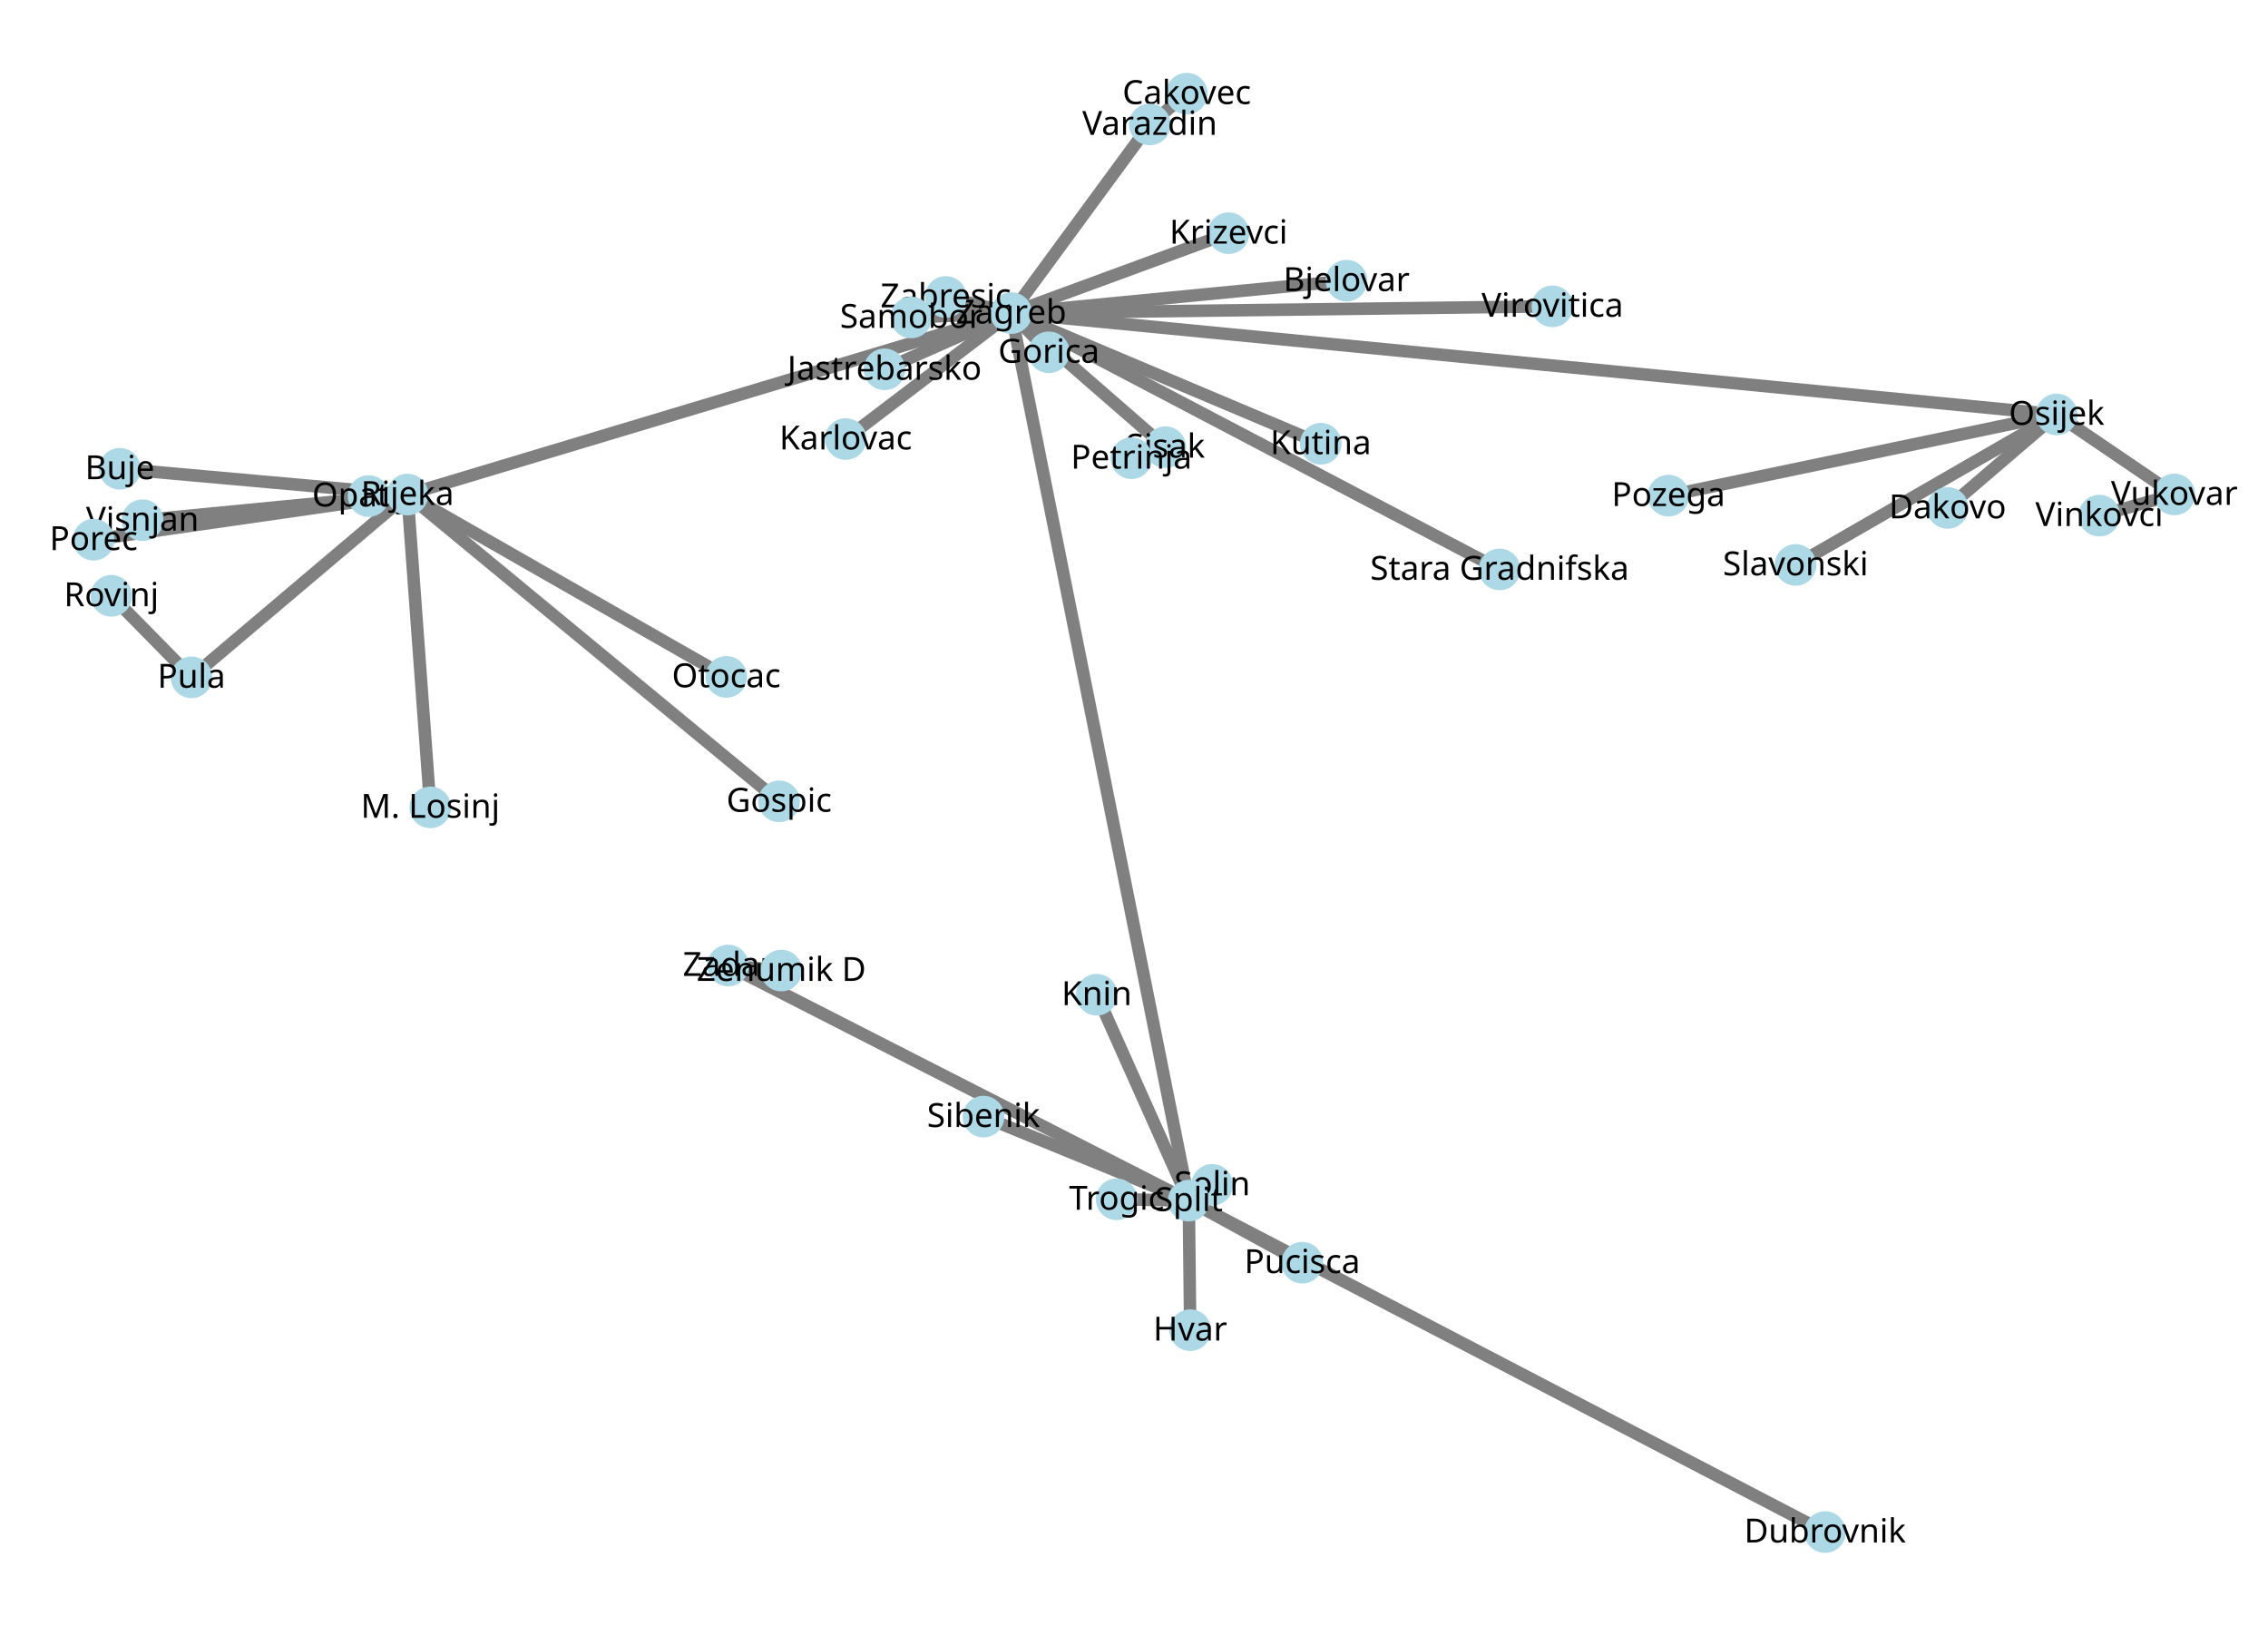
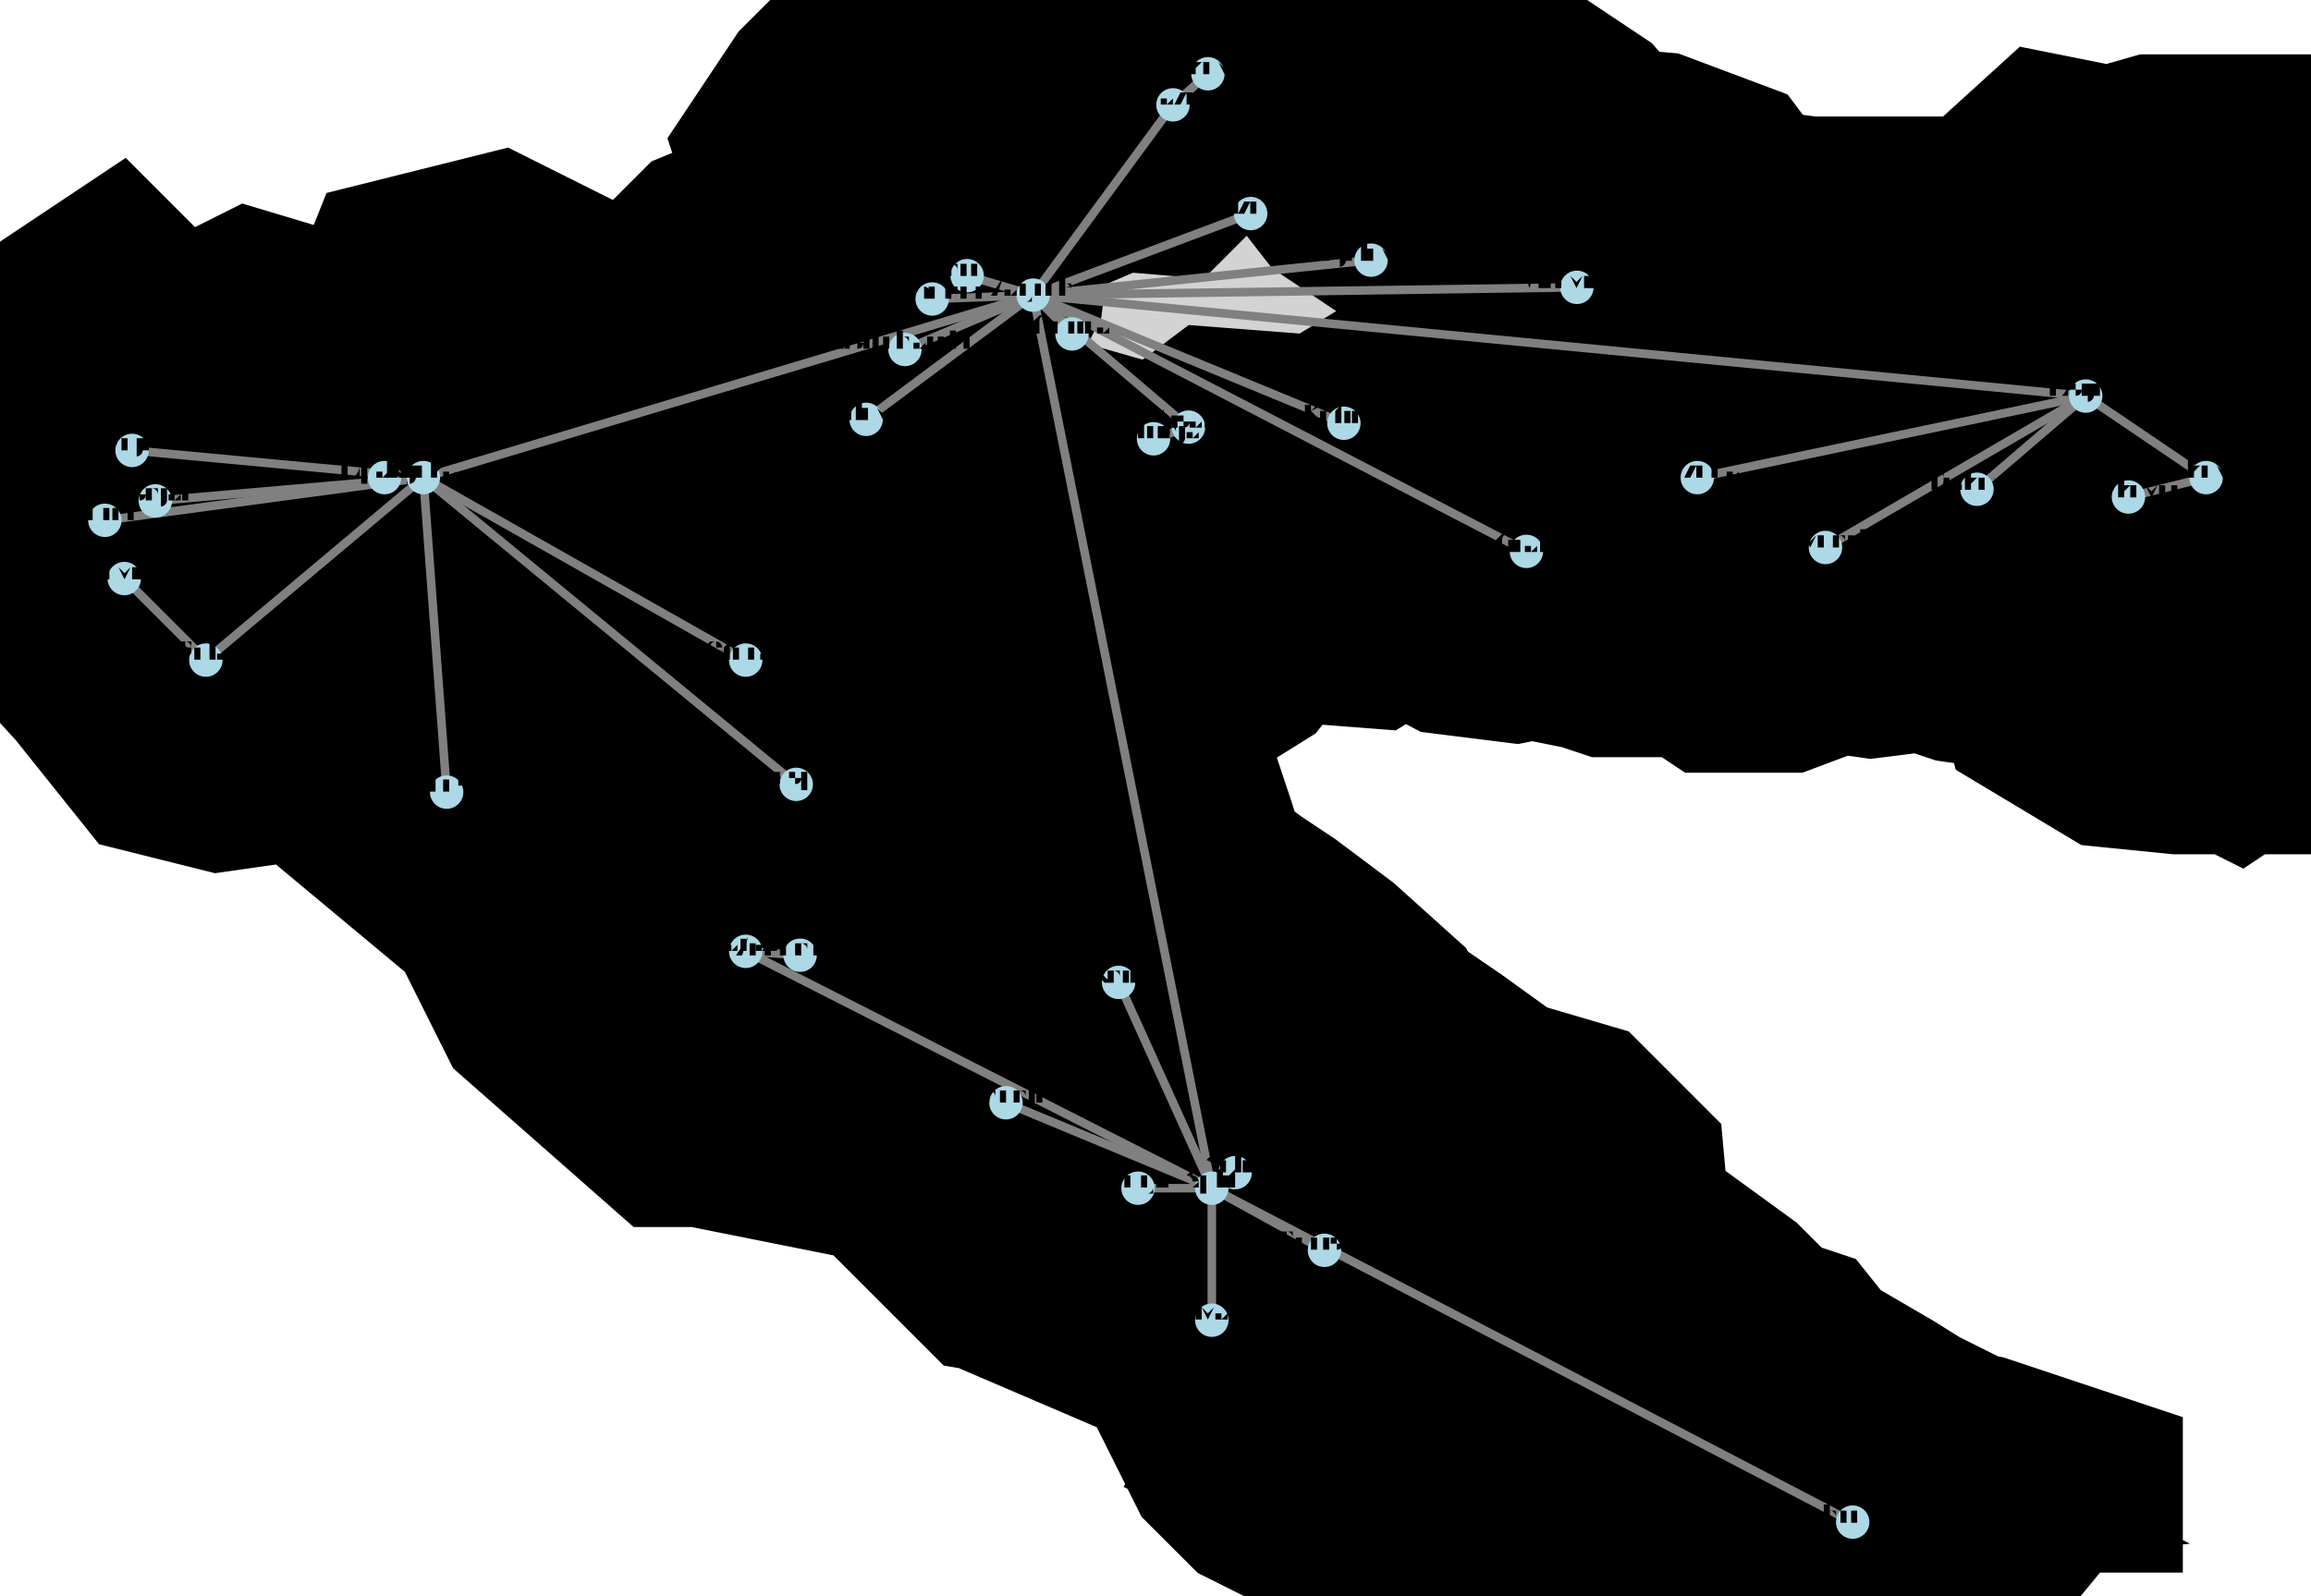
- <svg xmlns="http://www.w3.org/2000/svg" id="topo" width="1090.00" height="781.17" viewBox="2469.67 -45.00 1090.00 781.17">
-   <style>#topo path {fill: none; stroke: grey; stroke-width: 6;} #topo circle {fill: lightblue; stroke: none;} #topo text {fill: black; stroke: none; font-size: 16; font-family: sans-serif; text-anchor:middle;}</style>
-   <path d="M3190.38,228.61,2955.69,105.44" />
-   <path d="M3104.42,168.23,2955.69,105.44" />
-   <path d="M3332.62,226.45,3458.10,154.15" />
-   <path d="M3271.52,193.15,3458.10,154.15" />
-   <path d="M2973.75,124.30,2955.69,105.44" />
-   <path d="M2876.11,165.97,2955.69,105.44" />
-   <path d="M3029.75,169.88,2955.69,105.44" />
-   <path d="M3029.75,169.88,3013.41,175.17" />
-   <path d="M2894.77,132.47,2955.69,105.44" />
-   <path d="M3041.68,594.16,3041.00,531.93" />
-   <path d="M3346.79,691.17,3041.00,531.93" />
-   <path d="M2523.20,241.30,2561.69,280.46" />
-   <path d="M2538.15,204.97,2665.49,192.64" />
-   <path d="M2646.83,193.36,2665.49,192.64" />
-   <path d="M2514.67,214.33,2665.49,192.64" />
-   <path d="M2527.26,180.26,2665.49,192.64" />
-   <path d="M2819.59,418.94,2845.18,421.35" />
-   <path d="M2819.59,418.94,3041.00,531.93" />
-   <path d="M2996.76,432.97,3041.00,531.93" />
-   <path d="M3006.32,531.27,3041.00,531.93" />
-   <path d="M3095.53,561.74,3041.00,531.93" />
-   <path d="M3052.26,524.33,3041.00,531.93" />
-   <path d="M2942.35,491.55,3041.00,531.93" />
-   <path d="M2561.69,280.46,2665.49,192.64" />
-   <path d="M2676.48,342.94,2665.49,192.64" />
-   <path d="M2665.49,192.64,2955.69,105.44" />
-   <path d="M2665.49,192.64,2844.10,340.06" />
-   <path d="M2665.49,192.64,2818.72,280.25" />
-   <path d="M3041.00,531.93,2955.69,105.44" />
-   <path d="M3040.03,0.00,3022.25,14.80" />
-   <path d="M3478.60,202.76,3514.67,192.59" />
-   <path d="M3514.67,192.59,3458.10,154.15" />
-   <path d="M3405.69,199.06,3458.10,154.15" />
-   <path d="M2955.69,105.44,3215.77,102.20" />
-   <path d="M2955.69,105.44,3458.10,154.15" />
-   <path d="M2955.69,105.44,3060.12,67.06" />
-   <path d="M2955.69,105.44,3116.80,89.87" />
-   <path d="M2955.69,105.44,3022.25,14.80" />
-   <path d="M2955.69,105.44,2907.61,107.55" />
-   <path d="M2955.69,105.44,2924.21,97.68" />
-   <circle cx="3190.38" cy="228.61" r="10" />
-   <text x="3190.38" y="233.61">Stara Gradnifska</text>
-   <circle cx="3104.42" cy="168.23" r="10" />
-   <text x="3104.42" y="173.23">Kutina</text>
-   <circle cx="3332.62" cy="226.45" r="10" />
-   <text x="3332.62" y="231.45">Slavonski</text>
-   <circle cx="3271.52" cy="193.15" r="10" />
-   <text x="3271.52" y="198.15">Pozega</text>
-   <circle cx="2973.75" cy="124.30" r="10" />
-   <text x="2973.75" y="129.30">Gorica</text>
-   <circle cx="2876.11" cy="165.97" r="10" />
-   <text x="2876.11" y="170.97">Karlovac</text>
-   <circle cx="3029.75" cy="169.88" r="10" />
-   <text x="3029.75" y="174.88">Sisak</text>
-   <circle cx="3013.41" cy="175.17" r="10" />
-   <text x="3013.41" y="180.17">Petrinja</text>
-   <circle cx="2894.77" cy="132.47" r="10" />
-   <text x="2894.77" y="137.47">Jastrebarsko</text>
-   <circle cx="3041.68" cy="594.16" r="10" />
-   <text x="3041.68" y="599.16">Hvar</text>
-   <circle cx="3346.79" cy="691.17" r="10" />
-   <text x="3346.79" y="696.17">Dubrovnik</text>
-   <circle cx="2523.20" cy="241.30" r="10" />
-   <text x="2523.20" y="246.30">Rovinj</text>
-   <circle cx="2538.15" cy="204.97" r="10" />
-   <text x="2538.15" y="209.97">Visnjan</text>
-   <circle cx="2646.83" cy="193.36" r="10" />
-   <text x="2646.83" y="198.36">Opatija</text>
-   <circle cx="2514.67" cy="214.33" r="10" />
-   <text x="2514.67" y="219.33">Porec</text>
-   <circle cx="2527.26" cy="180.26" r="10" />
-   <text x="2527.26" y="185.26">Buje</text>
-   <circle cx="2819.59" cy="418.94" r="10" />
-   <text x="2819.59" y="423.94">Zadar</text>
-   <circle cx="2845.18" cy="421.35" r="10" />
-   <text x="2845.18" y="426.35">Zenumik D</text>
-   <circle cx="2996.76" cy="432.97" r="10" />
-   <text x="2996.76" y="437.97">Knin</text>
-   <circle cx="3006.32" cy="531.27" r="10" />
-   <text x="3006.32" y="536.27">Trogic</text>
-   <circle cx="3095.53" cy="561.74" r="10" />
-   <text x="3095.53" y="566.74">Pucisca</text>
-   <circle cx="3052.26" cy="524.33" r="10" />
-   <text x="3052.26" y="529.33">Solin</text>
-   <circle cx="2942.35" cy="491.55" r="10" />
-   <text x="2942.35" y="496.55">Sibenik</text>
-   <circle cx="2561.69" cy="280.46" r="10" />
-   <text x="2561.69" y="285.46">Pula</text>
-   <circle cx="2676.48" cy="342.94" r="10" />
-   <text x="2676.48" y="347.94">M. Losinj</text>
-   <circle cx="2665.49" cy="192.64" r="10" />
-   <text x="2665.49" y="197.64">Rijeka</text>
-   <circle cx="3041.00" cy="531.93" r="10" />
-   <text x="3041.00" y="536.93">Split</text>
-   <circle cx="3040.03" cy="0.00" r="10" />
-   <text x="3040.03" y="5.00">Cakovec</text>
-   <circle cx="2844.10" cy="340.06" r="10" />
-   <text x="2844.10" y="345.06">Gospic</text>
-   <circle cx="2818.72" cy="280.25" r="10" />
-   <text x="2818.72" y="285.25">Otocac</text>
-   <circle cx="3478.60" cy="202.76" r="10" />
-   <text x="3478.60" y="207.76">Vinkovci</text>
-   <circle cx="3514.67" cy="192.59" r="10" />
-   <text x="3514.67" y="197.59">Vukovar</text>
-   <circle cx="3405.69" cy="199.06" r="10" />
-   <text x="3405.69" y="204.06">Dakovo</text>
-   <circle cx="2955.69" cy="105.44" r="10" />
-   <text x="2955.69" y="110.44">Zagreb</text>
-   <circle cx="2924.21" cy="97.68" r="10" />
-   <text x="2924.21" y="102.68">Zabresic</text>
-   <circle cx="2907.61" cy="107.55" r="10" />
-   <text x="2907.61" y="112.55">Samobor</text>
-   <circle cx="3022.25" cy="14.80" r="10" />
-   <text x="3022.25" y="19.80">Varazdin</text>
-   <circle cx="3060.12" cy="67.06" r="10" />
-   <text x="3060.12" y="72.06">Krizevci</text>
-   <circle cx="3116.80" cy="89.87" r="10" />
-   <text x="3116.80" y="94.87">Bjelovar</text>
-   <circle cx="3215.77" cy="102.20" r="10" />
-   <text x="3215.77" y="107.20">Virovitica</text>
-   <circle cx="3458.10" cy="154.15" r="10" />
-   <text x="3458.10" y="159.15">Osijek</text>
+ <svg xmlns="http://www.w3.org/2000/svg" id="topo" viewBox="13.32 -46.57 5.95 4.11">
+   <style>#topo path {fill: none; stroke: grey; stroke-width: 0.022px;} #topo circle {fill: lightblue; stroke: none; stroke-width: 1; vector-effect: non-scaling-stroke; r: 0.043px;} #topo text {fill: black; stroke: none; font-size: 0.065px; font-family: sans-serif; text-anchor:middle; transform: translateY(0.3em);} #topo path.country {fill: lightgrey; stroke: black; stroke-width: 1; vector-effect: non-scaling-stroke; visibility: visible;} #topo path.selection {fill: none; stroke: red; stroke-width: 1; vector-effect: non-scaling-stroke; visibility: visible;} #topo path.utilization {visibility: hidden;}</style>
+   <path class="country" d="M 13.58,-45.52 L 13.62,-45.48 L 13.88,-45.43 L 13.94,-45.45 L 13.97,-45.48 L 13.97,-45.50 L 13.99,-45.51 L 14.09,-45.48 L 14.16,-45.49 L 14.28,-45.49 L 14.37,-45.48 L 14.43,-45.51 L 14.51,-45.60 L 14.53,-45.65 L 14.57,-45.66 L 14.59,-45.65 L 14.61,-45.61 L 14.65,-45.57 L 14.73,-45.51 L 14.79,-45.48 L 14.85,-45.47 L 14.90,-45.49 L 14.95,-45.50 L 15.11,-45.45 L 15.24,-45.44 L 15.34,-45.47 L 15.33,-45.50 L 15.29,-45.54 L 15.28,-45.58 L 15.29,-45.61 L 15.36,-45.65 L 15.35,-45.66 L 15.27,-45.72 L 15.28,-45.73 L 15.45,-45.80 L 15.62,-45.83 L 15.65,-45.86 L 15.67,-45.90 L 15.68,-45.98 L 15.67,-46.05 L 15.60,-46.11 L 15.59,-46.14 L 15.61,-46.17 L 15.64,-46.20 L 15.70,-46.21 L 15.78,-46.23 L 15.85,-46.26 L 15.93,-46.28 L 16.00,-46.31 L 16.07,-46.37 L 16.11,-46.38 L 16.23,-46.37 L 16.25,-46.39 L 16.24,-46.48 L 16.26,-46.51 L 16.30,-46.52 L 16.32,-46.53 L 16.43,-46.52 L 16.52,-46.50 L 16.57,-46.49 L 16.75,-46.42 L 16.87,-46.34 L 16.94,-46.25 L 17.03,-46.19 L 17.15,-46.14 L 17.24,-46.08 L 17.31,-46.00 L 17.41,-45.95 L 17.53,-45.94 L 17.61,-45.91 L 17.64,-45.87 L 17.71,-45.83 L 17.81,-45.79 L 17.96,-45.77 L 18.26,-45.77 L 18.29,-45.76 L 18.36,-45.75 L 18.44,-45.77 L 18.53,-45.80 L 18.56,-45.81 L 18.67,-45.91 L 18.72,-45.90 L 18.83,-45.91 L 18.90,-45.93 L 18.91,-45.93 L 18.90,-45.91 L 18.89,-45.87 L 18.84,-45.84 L 18.89,-45.77 L 18.95,-45.66 L 18.92,-45.60 L 18.95,-45.56 L 19.06,-45.53 L 19.06,-45.51 L 19.03,-45.50 L 19.01,-45.47 L 19.00,-45.40 L 19.09,-45.34 L 19.27,-45.28 L 19.33,-45.27 L 19.35,-45.25 L 19.38,-45.23 L 19.40,-45.21 L 19.40,-45.19 L 19.39,-45.17 L 19.30,-45.17 L 19.21,-45.17 L 19.14,-45.20 L 19.13,-45.18 L 19.13,-45.15 L 19.06,-45.14 L 19.10,-44.97 L 19.09,-44.93 L 19.06,-44.91 L 19.04,-44.92 L 19.01,-44.92 L 19.00,-44.90 L 19.01,-44.87 L 18.94,-44.87 L 18.84,-44.88 L 18.79,-44.91 L 18.78,-44.95 L 18.78,-44.98 L 18.75,-45.03 L 18.66,-45.08 L 18.49,-45.09 L 18.42,-45.10 L 18.36,-45.12 L 18.28,-45.13 L 18.22,-45.13 L 18.14,-45.12 L 18.00,-45.14 L 17.95,-45.11 L 17.87,-45.08 L 17.81,-45.08 L 17.69,-45.16 L 17.65,-45.16 L 17.55,-45.12 L 17.50,-45.12 L 17.47,-45.13 L 17.32,-45.16 L 17.26,-45.17 L 17.21,-45.16 L 17.13,-45.17 L 16.92,-45.28 L 16.79,-45.20 L 16.53,-45.22 L 16.45,-45.16 L 16.37,-45.06 L 16.29,-45.01 L 16.23,-45.03 L 16.16,-45.07 L 16.03,-45.19 L 15.96,-45.21 L 15.89,-45.22 L 15.82,-45.20 L 15.79,-45.18 L 15.76,-45.01 L 15.74,-44.86 L 15.74,-44.77 L 15.88,-44.68 L 16.05,-44.54 L 16.10,-44.52 L 16.13,-44.47 L 16.17,-44.35 L 16.21,-44.22 L 16.30,-44.12 L 16.38,-44.06 L 16.47,-44.00 L 16.59,-43.91 L 16.69,-43.82 L 16.71,-43.78 L 16.90,-43.65 L 17.08,-43.52 L 17.25,-43.47 L 17.27,-43.45 L 17.28,-43.34 L 17.29,-43.31 L 17.40,-43.20 L 17.62,-43.04 L 17.65,-43.01 L 17.66,-42.98 L 17.64,-42.96 L 17.59,-42.94 L 17.54,-42.96 L 17.33,-43.11 L 17.13,-43.21 L 16.90,-43.39 L 16.60,-43.46 L 16.39,-43.54 L 16.27,-43.53 L 16.13,-43.51 L 16.05,-43.51 L 15.99,-43.52 L 15.94,-43.57 L 15.95,-43.61 L 15.94,-43.66 L 15.82,-43.74 L 15.66,-43.81 L 15.50,-43.91 L 15.19,-44.17 L 15.12,-44.26 L 15.18,-44.27 L 15.23,-44.27 L 15.28,-44.29 L 15.37,-44.29 L 15.47,-44.27 L 15.38,-44.33 L 15.27,-44.38 L 14.98,-44.60 L 14.90,-44.71 L 14.89,-44.82 L 14.91,-44.97 L 14.85,-45.08 L 14.63,-45.22 L 14.55,-45.30 L 14.39,-45.34 L 14.31,-45.34 L 14.27,-45.28 L 14.24,-45.16 L 14.09,-45.00 L 14.04,-44.93 L 13.97,-44.84 L 13.90,-44.83 L 13.86,-44.84 L 13.74,-44.99 L 13.63,-45.11 L 13.61,-45.16 L 13.60,-45.23 L 13.52,-45.48 L 13.58,-45.52 Z M 16.65,-43.00 L 16.84,-42.97 L 16.97,-42.98 L 17.09,-42.96 L 17.17,-42.93 L 17.19,-42.92 L 17.09,-42.91 L 16.98,-42.93 L 16.85,-42.90 L 16.74,-42.91 L 16.70,-42.93 L 16.67,-42.96 L 16.65,-43.00 Z M 17.19,-43.13 L 17.12,-43.12 L 16.68,-43.12 L 16.55,-43.14 L 16.41,-43.20 L 16.38,-43.21 L 16.52,-43.23 L 16.66,-43.21 L 16.70,-43.17 L 17.06,-43.14 L 17.19,-43.13 Z M 16.79,-43.27 L 16.63,-43.27 L 16.49,-43.29 L 16.42,-43.32 L 16.43,-43.34 L 16.45,-43.39 L 16.60,-43.38 L 16.83,-43.35 L 16.89,-43.31 L 16.87,-43.30 L 16.79,-43.27 Z M 15.23,-44.06 L 15.25,-44.03 L 15.12,-44.09 L 15.07,-44.14 L 15.07,-44.16 L 15.23,-44.06 Z M 14.81,-44.98 L 14.69,-44.96 L 14.63,-44.99 L 14.61,-45.03 L 14.51,-45.04 L 14.45,-45.08 L 14.44,-45.10 L 14.52,-45.15 L 14.57,-45.22 L 14.63,-45.18 L 14.70,-45.09 L 14.74,-45.07 L 14.81,-44.98 Z M 14.83,-44.76 L 14.86,-44.71 L 14.76,-44.75 L 14.68,-44.77 L 14.66,-44.80 L 14.67,-44.82 L 14.69,-44.85 L 14.75,-44.84 L 14.76,-44.82 L 14.83,-44.76 Z M 15.19,-44.34 L 15.16,-44.31 L 15.10,-44.36 L 15.04,-44.39 L 15.00,-44.43 L 14.91,-44.49 L 14.88,-44.54 L 14.76,-44.66 L 14.74,-44.70 L 14.80,-44.65 L 14.86,-44.62 L 14.90,-44.61 L 15.01,-44.53 L 15.11,-44.44 L 15.24,-44.35 L 15.21,-44.35 L 15.19,-44.34 Z M 15.19,-43.92 L 15.20,-43.91 L 15.20,-43.90 L 15.15,-43.91 L 15.14,-43.91 L 14.89,-44.13 L 14.87,-44.17 L 14.95,-44.12 L 15.19,-43.92 Z M 15.37,-43.97 L 15.44,-43.90 L 15.37,-43.91 L 15.31,-43.96 L 15.27,-44.01 L 15.37,-43.97 Z M 14.49,-44.66 L 14.48,-44.62 L 14.42,-44.67 L 14.39,-44.76 L 14.31,-44.90 L 14.30,-44.94 L 14.34,-44.98 L 14.34,-45.02 L 14.29,-45.14 L 14.33,-45.16 L 14.36,-45.17 L 14.37,-45.08 L 14.39,-45.03 L 14.47,-44.97 L 14.45,-44.87 L 14.47,-44.73 L 14.48,-44.69 L 14.49,-44.66 Z M 17.61,-42.77 L 17.74,-42.70 L 17.34,-42.79 L 17.39,-42.80 L 17.43,-42.80 L 17.61,-42.77 Z M 18.44,-42.56 L 18.44,-42.52 L 18.48,-42.48 L 18.52,-42.43 L 18.33,-42.53 L 18.16,-42.63 L 17.82,-42.80 L 17.58,-42.84 L 17.26,-42.97 L 17.05,-43.01 L 17.13,-43.03 L 17.22,-43.03 L 17.72,-42.85 L 17.67,-42.90 L 17.74,-42.92 L 17.80,-42.90 L 17.84,-42.85 L 17.92,-42.81 L 18.04,-42.74 L 18.12,-42.69 L 18.30,-42.60 L 18.35,-42.59 L 18.44,-42.56 Z" />
+   <path data-id="0-36" d="M17.25,-45.15,15.98,-45.81" />
+   <path data-id="1-36" d="M16.78,-45.48,15.98,-45.81" />
+   <path data-id="2-43" d="M18.02,-45.16,18.69,-45.55" />
+   <path data-id="3-43" d="M17.69,-45.34,18.69,-45.55" />
+   <path data-id="4-36" d="M16.08,-45.71,15.98,-45.81" />
+   <path data-id="5-36" d="M15.55,-45.49,15.98,-45.81" />
+   <path data-id="6-36" d="M16.38,-45.47,15.98,-45.81" />
+   <path data-id="6-7" d="M16.38,-45.47,16.29,-45.44" />
+   <path data-id="8-36" d="M15.65,-45.67,15.98,-45.81" />
+   <path data-id="10-27" d="M16.44,-43.17,16.44,-43.51" />
+   <path data-id="11-27" d="M18.09,-42.65,16.44,-43.51" />
+   <path data-id="12-24" d="M13.64,-45.08,13.85,-44.87" />
+   <path data-id="13-26" d="M13.72,-45.28,14.41,-45.34" />
+   <path data-id="14-26" d="M14.31,-45.34,14.41,-45.34" />
+   <path data-id="15-26" d="M13.59,-45.23,14.41,-45.34" />
+   <path data-id="16-26" d="M13.66,-45.41,14.41,-45.34" />
+   <path data-id="17-18" d="M15.24,-44.12,15.38,-44.11" />
+   <path data-id="17-27" d="M15.24,-44.12,16.44,-43.51" />
+   <path data-id="19-27" d="M16.20,-44.04,16.44,-43.51" />
+   <path data-id="20-27" d="M16.25,-43.51,16.44,-43.51" />
+   <path data-id="21-27" d="M16.73,-43.35,16.44,-43.51" />
+   <path data-id="22-27" d="M16.50,-43.55,16.44,-43.51" />
+   <path data-id="23-27" d="M15.91,-43.73,16.44,-43.51" />
+   <path data-id="24-26" d="M13.85,-44.87,14.41,-45.34" />
+   <path data-id="25-26" d="M14.47,-44.53,14.41,-45.34" />
+   <path data-id="26-36" d="M14.41,-45.34,15.98,-45.81" />
+   <path data-id="26-30" d="M14.41,-45.34,15.37,-44.55" />
+   <path data-id="26-31" d="M14.41,-45.34,15.24,-44.87" />
+   <path data-id="27-36" d="M16.44,-43.51,15.98,-45.81" />
+   <path data-id="28-39" d="M16.43,-46.38,16.34,-46.30" />
+   <path data-id="32-34" d="M18.80,-45.29,19.00,-45.34" />
+   <path data-id="34-43" d="M19.00,-45.34,18.69,-45.55" />
+   <path data-id="35-43" d="M18.41,-45.31,18.69,-45.55" />
+   <path data-id="36-42" d="M15.98,-45.81,17.38,-45.83" />
+   <path data-id="36-43" d="M15.98,-45.81,18.69,-45.55" />
+   <path data-id="36-40" d="M15.98,-45.81,16.54,-46.02" />
+   <path data-id="36-41" d="M15.98,-45.81,16.85,-45.90" />
+   <path data-id="36-39" d="M15.98,-45.81,16.34,-46.30" />
+   <path data-id="36-38" d="M15.98,-45.81,15.72,-45.80" />
+   <path data-id="36-37" d="M15.98,-45.81,15.81,-45.86" />
+   <circle data-id="0" cx="17.25" cy="-45.15" r="0.04px" />
+   <text data-id="0" x="17.25" y="-45.15">Stara Gradnifska</text>
+   <circle data-id="1" cx="16.78" cy="-45.48" r="0.04px" />
+   <text data-id="1" x="16.78" y="-45.48">Kutina</text>
+   <circle data-id="2" cx="18.02" cy="-45.16" r="0.04px" />
+   <text data-id="2" x="18.02" y="-45.16">Slavonski</text>
+   <circle data-id="3" cx="17.69" cy="-45.34" r="0.04px" />
+   <text data-id="3" x="17.69" y="-45.34">Pozega</text>
+   <circle data-id="4" cx="16.08" cy="-45.71" r="0.04px" />
+   <text data-id="4" x="16.08" y="-45.71">Gorica</text>
+   <circle data-id="5" cx="15.55" cy="-45.49" r="0.04px" />
+   <text data-id="5" x="15.55" y="-45.49">Karlovac</text>
+   <circle data-id="6" cx="16.38" cy="-45.47" r="0.04px" />
+   <text data-id="6" x="16.38" y="-45.47">Sisak</text>
+   <circle data-id="7" cx="16.29" cy="-45.44" r="0.04px" />
+   <text data-id="7" x="16.29" y="-45.44">Petrinja</text>
+   <circle data-id="8" cx="15.65" cy="-45.67" r="0.04px" />
+   <text data-id="8" x="15.65" y="-45.67">Jastrebarsko</text>
+   <circle data-id="10" cx="16.44" cy="-43.17" r="0.04px" />
+   <text data-id="10" x="16.44" y="-43.17">Hvar</text>
+   <circle data-id="11" cx="18.09" cy="-42.65" r="0.04px" />
+   <text data-id="11" x="18.09" y="-42.65">Dubrovnik</text>
+   <circle data-id="12" cx="13.64" cy="-45.08" r="0.04px" />
+   <text data-id="12" x="13.64" y="-45.08">Rovinj</text>
+   <circle data-id="13" cx="13.72" cy="-45.28" r="0.04px" />
+   <text data-id="13" x="13.72" y="-45.28">Visnjan</text>
+   <circle data-id="14" cx="14.31" cy="-45.34" r="0.04px" />
+   <text data-id="14" x="14.31" y="-45.34">Opatija</text>
+   <circle data-id="15" cx="13.59" cy="-45.23" r="0.04px" />
+   <text data-id="15" x="13.59" y="-45.23">Porec</text>
+   <circle data-id="16" cx="13.66" cy="-45.41" r="0.04px" />
+   <text data-id="16" x="13.66" y="-45.41">Buje</text>
+   <circle data-id="17" cx="15.24" cy="-44.12" r="0.04px" />
+   <text data-id="17" x="15.24" y="-44.12">Zadar</text>
+   <circle data-id="18" cx="15.38" cy="-44.11" r="0.04px" />
+   <text data-id="18" x="15.38" y="-44.11">Zenumik D</text>
+   <circle data-id="19" cx="16.20" cy="-44.04" r="0.04px" />
+   <text data-id="19" x="16.20" y="-44.04">Knin</text>
+   <circle data-id="20" cx="16.25" cy="-43.51" r="0.04px" />
+   <text data-id="20" x="16.25" y="-43.51">Trogic</text>
+   <circle data-id="21" cx="16.73" cy="-43.35" r="0.04px" />
+   <text data-id="21" x="16.73" y="-43.35">Pucisca</text>
+   <circle data-id="22" cx="16.50" cy="-43.55" r="0.04px" />
+   <text data-id="22" x="16.50" y="-43.55">Solin</text>
+   <circle data-id="23" cx="15.91" cy="-43.73" r="0.04px" />
+   <text data-id="23" x="15.91" y="-43.73">Sibenik</text>
+   <circle data-id="24" cx="13.85" cy="-44.87" r="0.04px" />
+   <text data-id="24" x="13.85" y="-44.87">Pula</text>
+   <circle data-id="25" cx="14.47" cy="-44.53" r="0.04px" />
+   <text data-id="25" x="14.47" y="-44.53">M. Losinj</text>
+   <circle data-id="26" cx="14.41" cy="-45.34" r="0.04px" />
+   <text data-id="26" x="14.41" y="-45.34">Rijeka</text>
+   <circle data-id="27" cx="16.44" cy="-43.51" r="0.04px" />
+   <text data-id="27" x="16.44" y="-43.51">Split</text>
+   <circle data-id="28" cx="16.43" cy="-46.38" r="0.04px" />
+   <text data-id="28" x="16.43" y="-46.38">Cakovec</text>
+   <circle data-id="30" cx="15.37" cy="-44.55" r="0.04px" />
+   <text data-id="30" x="15.37" y="-44.55">Gospic</text>
+   <circle data-id="31" cx="15.24" cy="-44.87" r="0.04px" />
+   <text data-id="31" x="15.24" y="-44.87">Otocac</text>
+   <circle data-id="32" cx="18.80" cy="-45.29" r="0.04px" />
+   <text data-id="32" x="18.80" y="-45.29">Vinkovci</text>
+   <circle data-id="34" cx="19.00" cy="-45.34" r="0.04px" />
+   <text data-id="34" x="19.00" y="-45.34">Vukovar</text>
+   <circle data-id="35" cx="18.41" cy="-45.31" r="0.04px" />
+   <text data-id="35" x="18.41" y="-45.31">Dakovo</text>
+   <circle data-id="36" cx="15.98" cy="-45.81" r="0.04px" />
+   <text data-id="36" x="15.98" y="-45.81">Zagreb</text>
+   <circle data-id="37" cx="15.81" cy="-45.86" r="0.04px" />
+   <text data-id="37" x="15.81" y="-45.86">Zabresic</text>
+   <circle data-id="38" cx="15.72" cy="-45.80" r="0.04px" />
+   <text data-id="38" x="15.72" y="-45.80">Samobor</text>
+   <circle data-id="39" cx="16.34" cy="-46.30" r="0.04px" />
+   <text data-id="39" x="16.34" y="-46.30">Varazdin</text>
+   <circle data-id="40" cx="16.54" cy="-46.02" r="0.04px" />
+   <text data-id="40" x="16.54" y="-46.02">Krizevci</text>
+   <circle data-id="41" cx="16.85" cy="-45.90" r="0.04px" />
+   <text data-id="41" x="16.85" y="-45.90">Bjelovar</text>
+   <circle data-id="42" cx="17.38" cy="-45.83" r="0.04px" />
+   <text data-id="42" x="17.38" y="-45.83">Virovitica</text>
+   <circle data-id="43" cx="18.69" cy="-45.55" r="0.04px" />
+   <text data-id="43" x="18.69" y="-45.55">Osijek</text>
</svg>
